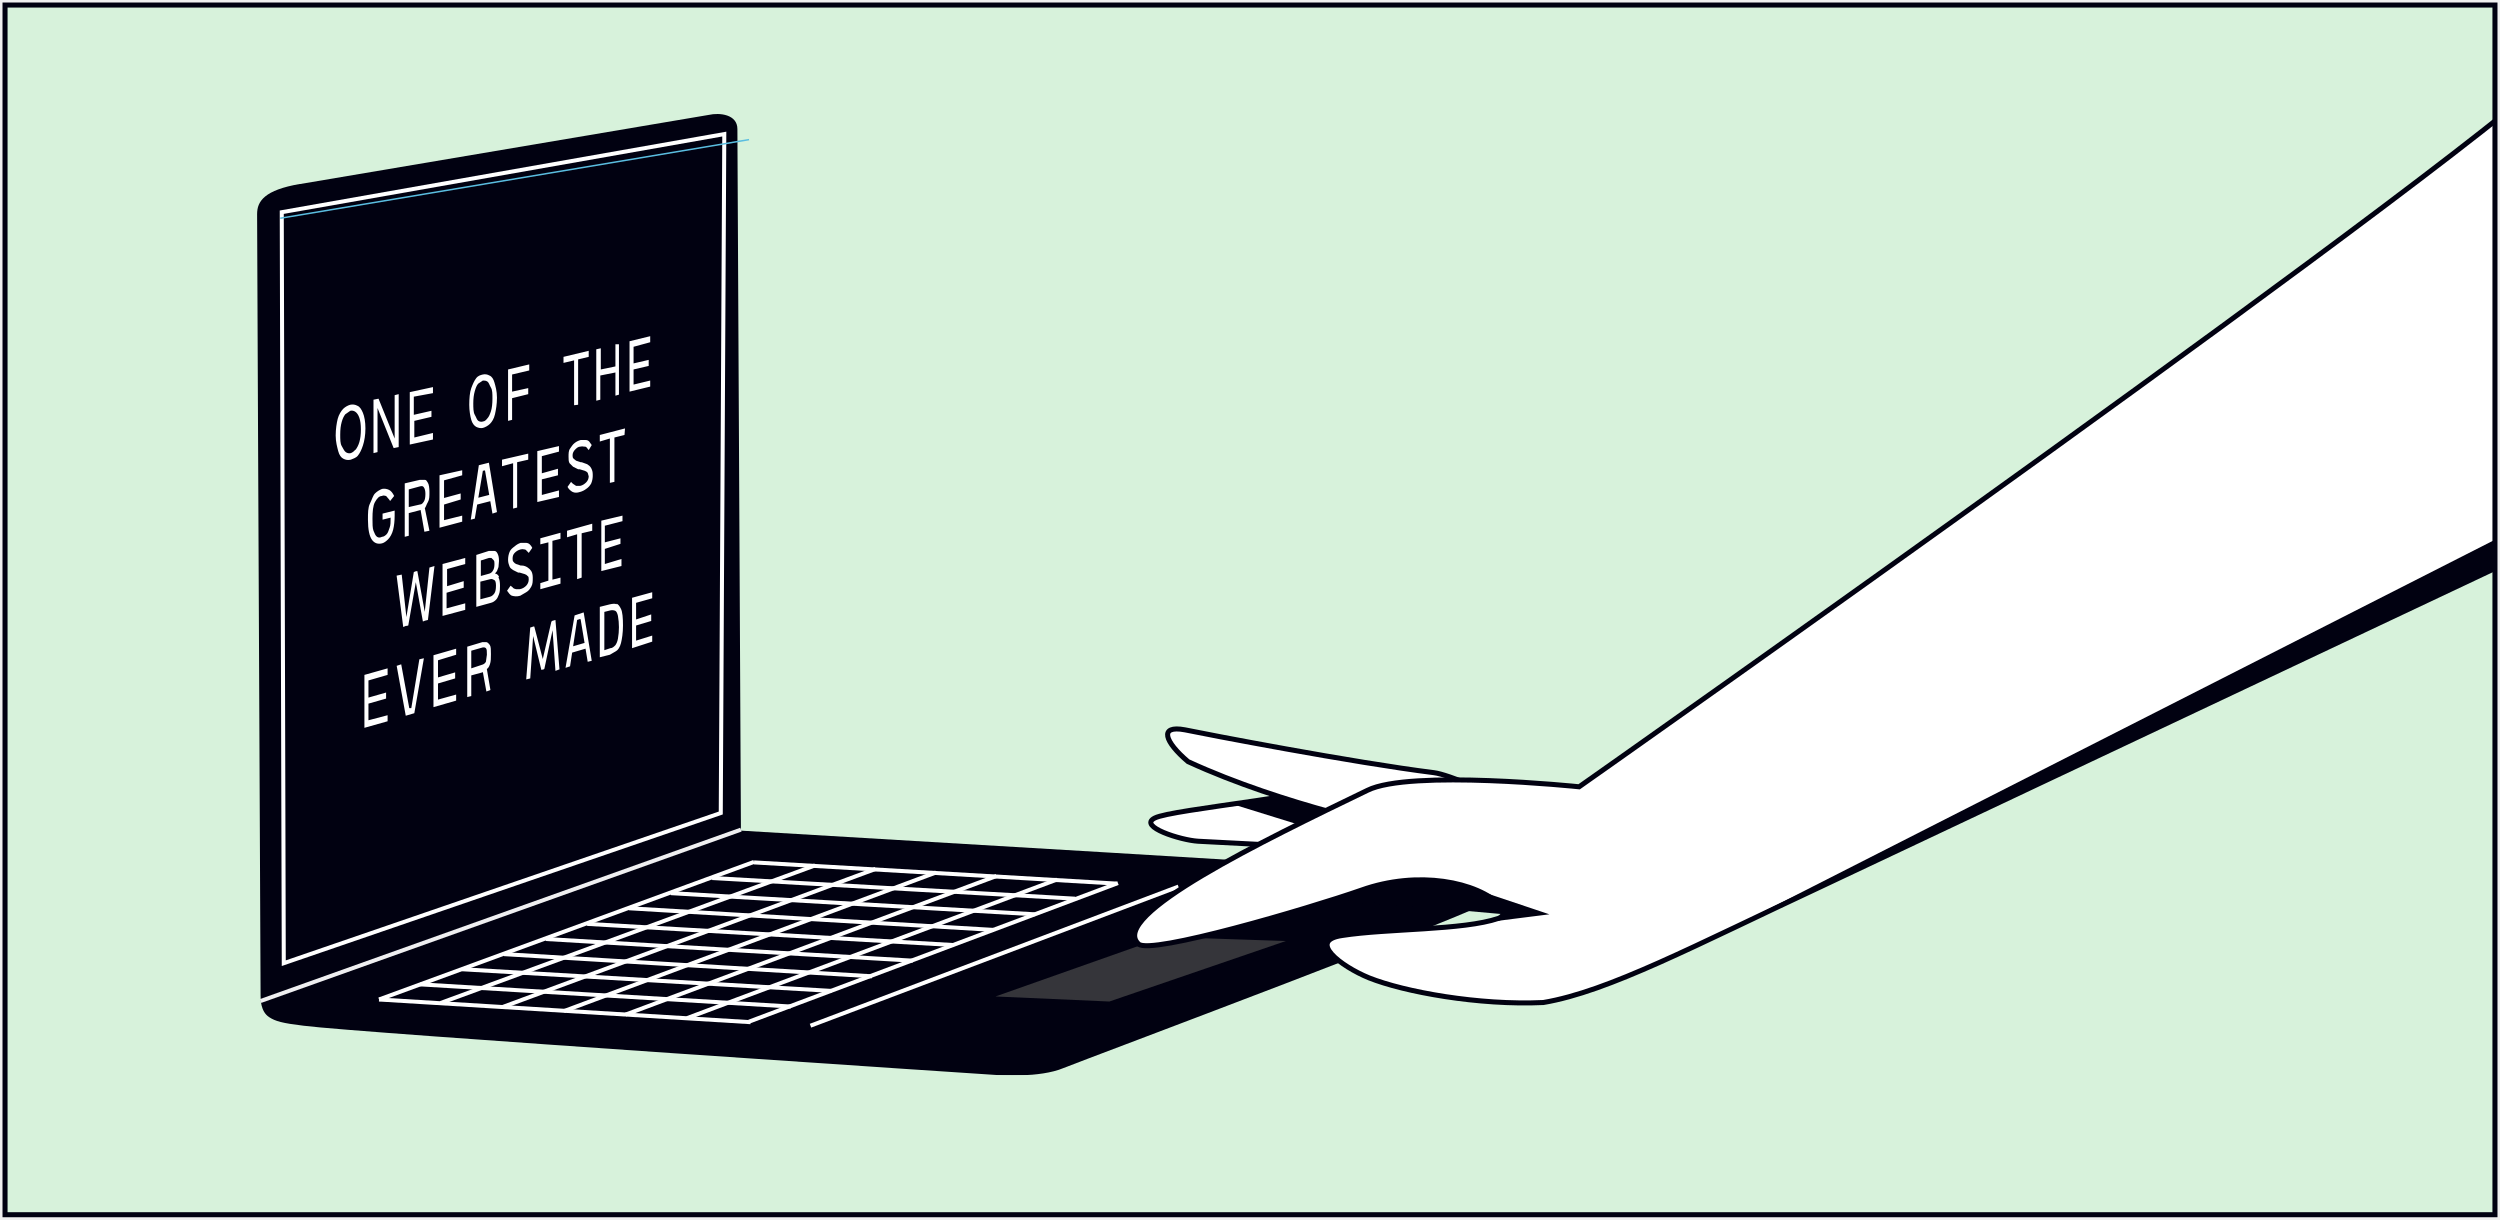
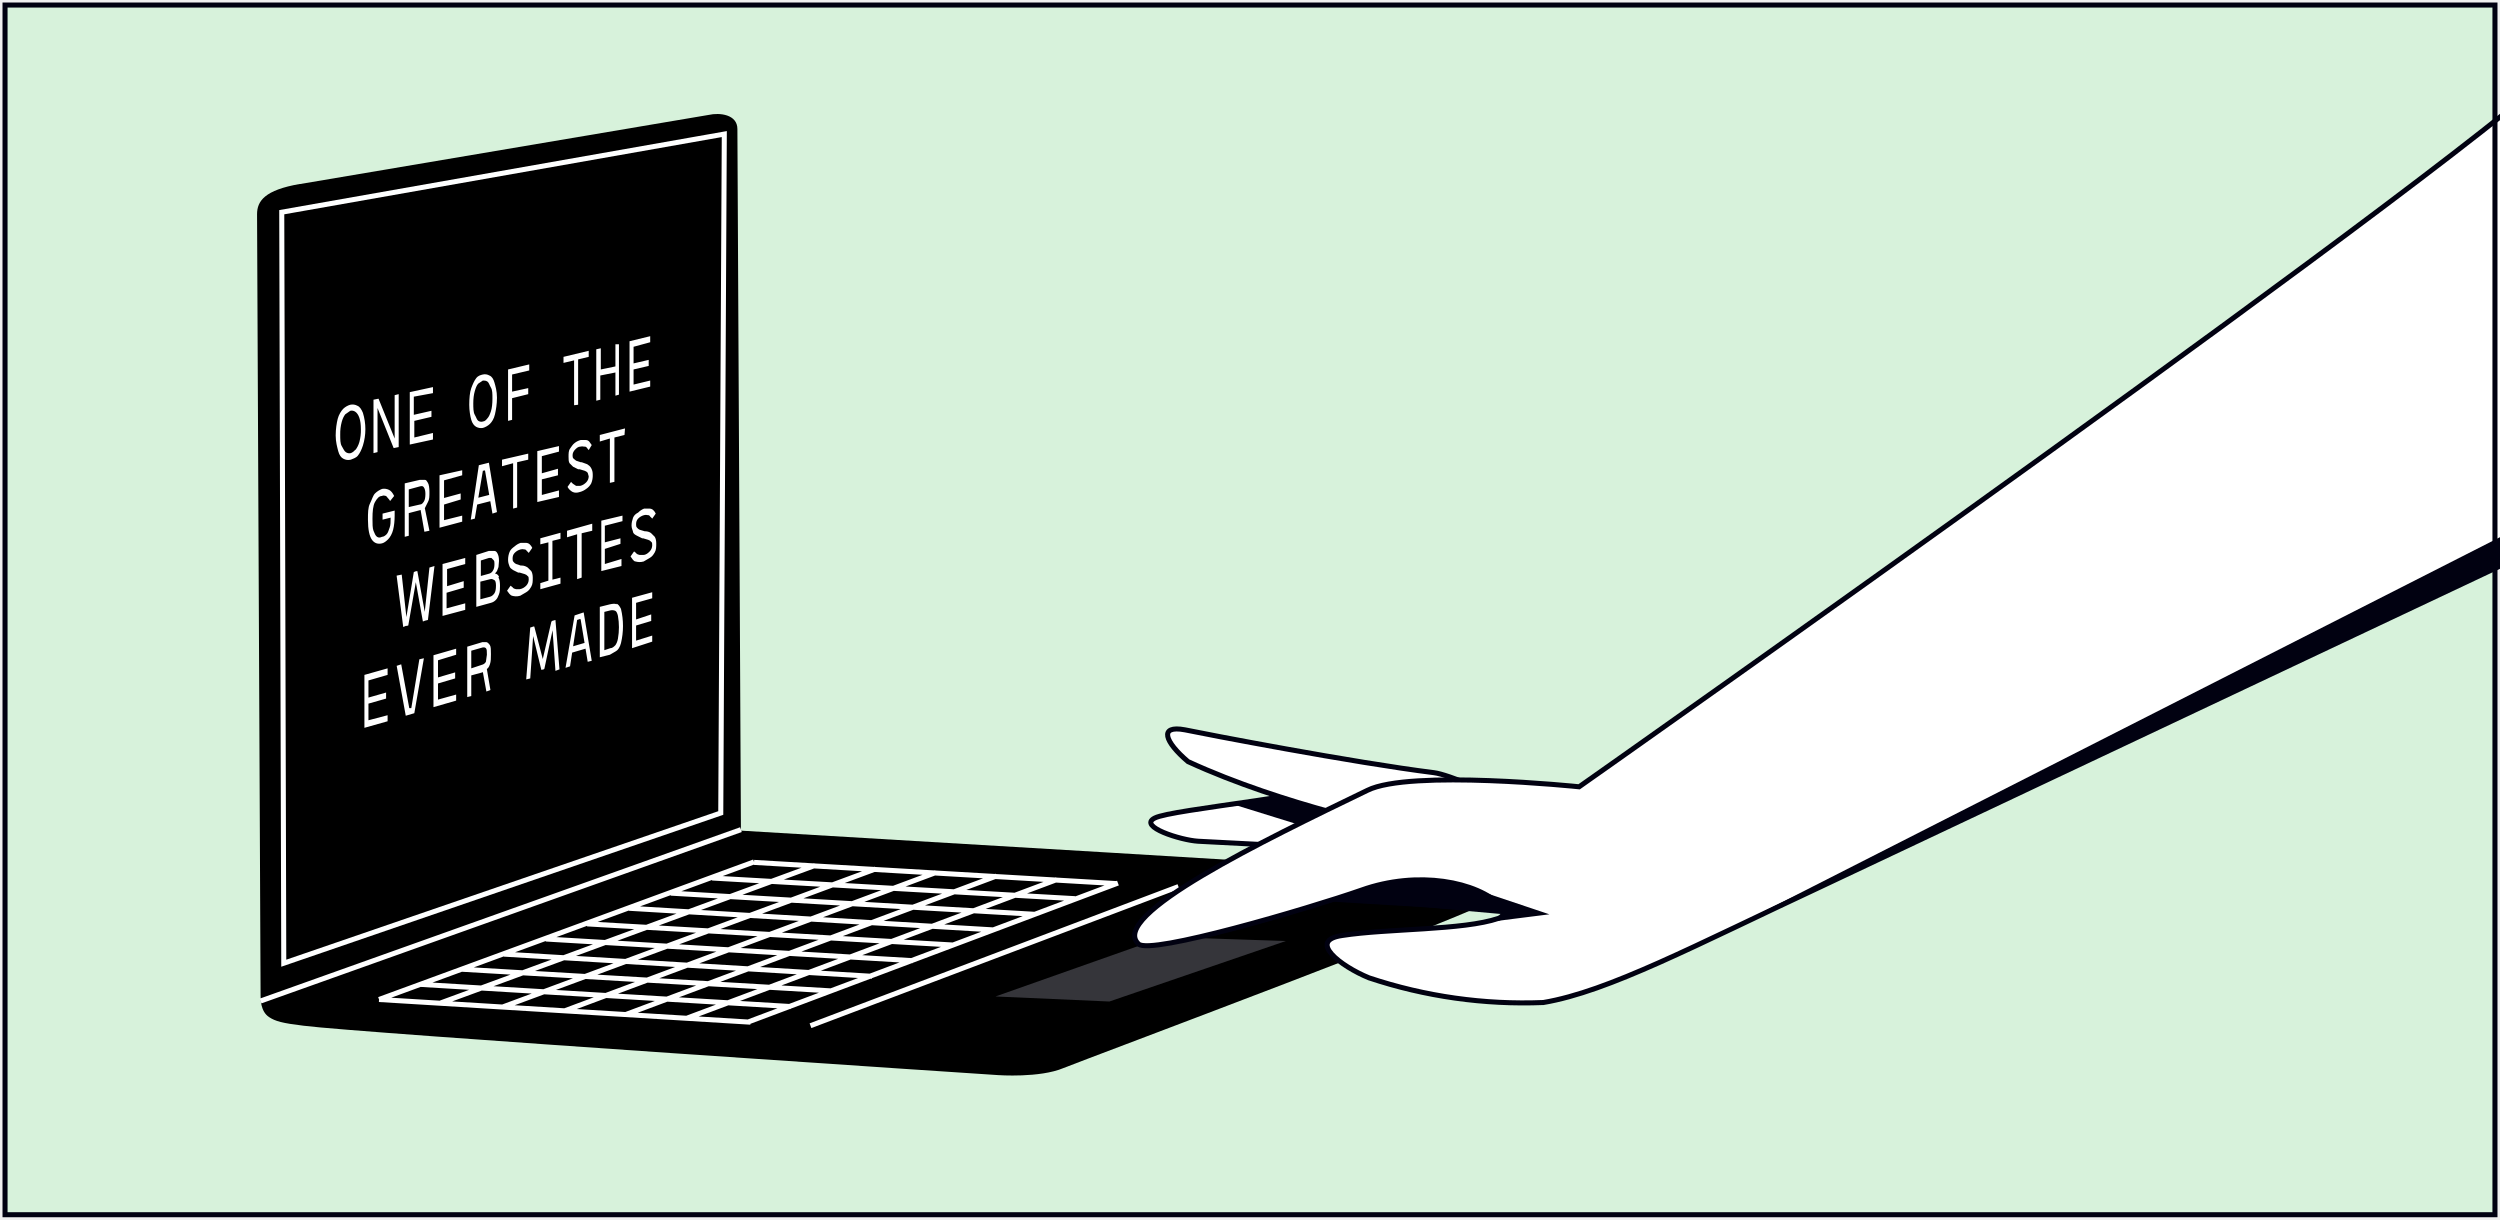
- <svg xmlns="http://www.w3.org/2000/svg" xmlns:xlink="http://www.w3.org/1999/xlink" viewBox="0 0 496 242" role="img" aria-label="One of the greatest websites ever made.">
+ <svg xmlns="http://www.w3.org/2000/svg" xmlns:xlink="http://www.w3.org/1999/xlink" aria-label="One of the greatest websites ever made." viewBox="0 0 496 242">
  <defs>
-     <path id="a" d="M0 240h494V0H0z" />
-     <path id="c" d="M0 .3h246.8V191H0z" />
-     <path id="e" d="M285.7.2c-16 18-197.4 145.6-197.4 145.6s-33.6-3.5-42 .7C25.6 156.5-5.2 171.4.9 177c2.3 2.2 33.6-7 44.2-10.7 11.2-4 23-1.7 27.8 3.2.8.8.5 2-.6 2.4-7 2.4-22.1 2-31 3.4-7 1-.3 6.1 5.3 8.4 7 2.8 21.8 5.5 34.6 4.9 13-2.2 30-11.3 55.3-23.1l181.3-85.6" />
+     <path d="M0 240h494V0H0z" id="a" />
+     <path d="M0 .3h246.8V191H0z" id="b" />
+     <path d="M285.7.2c-16 18-197.4 145.6-197.4 145.6s-33.6-3.5-42 .7C25.6 156.5-5.2 171.4.9 177c2.3 2.2 33.6-7 44.2-10.7 11.2-4 23-1.7 27.8 3.2.8.8.5 2-.6 2.4-7 2.4-22.1 2-31 3.4-7 1-.3 6.1 5.3 8.4a97 97 0 0 0 34.6 4.9c13-2.2 30-11.3 55.3-23.1l181.3-85.6" id="c" />
  </defs>
-   <g transform="translate(1 1)" fill="none">
-     <mask id="b" fill="#fff">
-       <use xlink:href="#a" />
-     </mask>
-     <use fill="#d7f2db" xlink:href="#a" />
-     <g mask="url(#b)">
-       <g transform="translate(50 21.3)">
-         <mask id="d" fill="#fff">
-           <use xlink:href="#c" />
-         </mask>
-         <path d="M8.5 14.2c-7 1.2-8.5 3.4-8.5 6l.7 155c0 .8 0 3.2 1.7 4.3 1.2.8 2.6 1.2 6.8 1.7C19.8 182.6 147 191 147 191s8.3.6 13-1.4c4.2-1.7 84.4-31.7 85.8-33.7s1.8-4-1.4-4.4-148.4-9-148.4-9L95.3 3.3C95.3.4 91.8 0 89.6.5l-81 13.7z" fill="#010111" mask="url(#d)" />
-         <path stroke="#010111" d="M92 139L5.3 168.8 4.9 20.3l87.8-16z" />
-         <path d="M19.5 67c.3-.4.6-.9.8-1.6s.3-1.5.3-2.5-.1-1.7-.3-2.3-.5-1-.8-1.2a1.2 1.2 0 00-1-.2l-1 .7c-.3.4-.5.8-.7 1.5s-.3 1.5-.3 2.5 0 1.8.3 2.3.5 1 .8 1.2a1.2 1.2 0 001 .2 2 2 0 00.9-.7m-2.4 1.8c-.4-.2-.8-.7-1-1.5s-.5-1.8-.5-3.1.2-2.5.4-3.3.7-1.6 1.1-2 1-.7 1.4-.8a2 2 0 011.4.2c.5.2.8.7 1.1 1.4s.5 1.8.5 3.1-.2 2.5-.5 3.4-.6 1.5-1 2-1 .6-1.4.8a2 2 0 01-1.5-.2m11-12.8v10.5l-1 .2-3.3-8.2.1-.1v9.1l-.8.2V57l1-.2 3.4 8.4h-.2v-9.1zm3 .5V60l3.5-.8v1.2l-3.4.8v3.3l3.7-.9v1.3l-4.6 1V55.5l4.6-1v1.2zm14.6 4.3c.3-.3.5-.8.7-1.4s.3-1.5.3-2.5 0-1.7-.3-2.2-.4-1-.7-1.2-.6-.2-.9-.2l-.9.6c-.3.3-.5.8-.7 1.5s-.3 1.5-.3 2.4 0 1.8.3 2.3.4 1 .7 1.2a1.1 1.1 0 001 .1c.2 0 .5-.2.8-.6m-2.2 1.7c-.4-.2-.8-.7-1-1.4s-.4-1.8-.4-3 .1-2.5.4-3.3.6-1.5 1-2 .9-.6 1.3-.7a1.8 1.8 0 011.3.2c.5.2.8.7 1 1.4s.5 1.7.5 3-.2 2.4-.4 3.3-.6 1.5-1 1.9-1 .7-1.4.8-.9 0-1.3-.2M50.6 52v3.4l3.2-.7v1.2l-3.2.8V61l-.8.2V51l4.2-1v1.2zm15.2-3.5l-2.1.5v9l-.8.1v-8.9l-2.1.5v-1.2l5-1.2zm6-2.5v10l-.7.2v-4.6l-3 .6V57l-.8.2V47l.9-.2V51l2.9-.6V46zm2.9.5v3.3l3-.7v1.2l-3 .7V54l3.3-.8v1.2l-4.1 1v-10l4.1-1v1.2zM27.3 79v1c0 1-.1 2-.3 2.8s-.6 1.5-1 1.9-.8.7-1.2.8c-.8.2-1.5 0-2-.7s-.8-2-.8-4c0-1.3 0-2.4.4-3.2s.6-1.6 1-2 .9-.7 1.4-.9c.5-.1 1 0 1.4.2s.7.6 1 1.2l-.8 1a3.2 3.2 0 00-.2-.3l-.6-.7c-.2 0-.5-.2-.8 0-.6 0-1 .5-1.4 1.2s-.5 1.9-.5 3.3c0 1 0 1.9.2 2.4s.4 1 .7 1.2.6.2 1 0c.3 0 .6-.2.9-.5s.4-.8.6-1.3.2-1.2.2-2l-1.6.4v-1.2l2.4-.6zm5.1-.4l.8-.5 1 4.9-1 .2-.8-4.6zm-2.3-.3l2.2-.5c.4 0 .6-.3.8-.6s.3-.8.3-1.5c0-.6-.1-1-.3-1.3s-.4-.3-.8-.2l-2.2.6v3.5zm0 1.3v4.4l-.8.2V73.6l3-.7h1c.3 0 .4.3.6.6s.3 1 .3 1.8c0 .9 0 1.5-.3 2s-.4 1-.6 1.2l-.9.4-2.3.6zm7-6.6v3.5l3.3-.9v1.2l-3.3 1v3.1l3.6-.9v1.2l-4.5 1.2V72l4.5-1V72zm9.7 2.7V77l-3.5.9v-1.3l3.5-.9zM45.4 71l-.6.1-1.6 9.5-.8.2L44 70l2-.5 1.6 9.8-.9.3-1.5-8.7zm8.4-2.1l-2.2.5v9l-.8.2v-9l-2.2.6v-1.3l5.2-1.2zm2.7-.7v3.4l3.2-.9V72l-3.2.8v3.1l3.4-.9v1.3l-4.3 1V67.2l4.3-1v1.1zm6.2 5.5l.6.4h.8c.5-.1.9-.4 1.2-.7a1.7 1.7 0 00.5-1.2l-.2-.7a1.3 1.3 0 00-.6-.4l-1-.3a1 1 0 00-.2 0 1 1 0 01-.1 0l-1-.5-.7-.7c-.2-.3-.2-.8-.2-1.3 0-.6 0-1.2.3-1.6s.5-.8.9-1.1a3.2 3.2 0 011.2-.6h1c.3 0 .5.1.7.3l.5.7-.6 1-.4-.5c-.1-.2-.4-.2-.6-.2a1.2 1.2 0 00-.6 0c-.5 0-.8.3-1.1.6s-.5.7-.5 1.1c0 .3 0 .5.2.7l.5.4.9.3a.3.3 0 00.2 0l1.1.4c.3.2.6.4.8.8s.3.7.3 1.3a4 4 0 01-.3 1.7 3 3 0 01-1 1.1 3.5 3.5 0 01-1.2.6c-.6.2-1.1.2-1.5 0s-.8-.6-1-1l.7-1a2.2 2.2 0 00.4.4M72.9 64l-2 .5v8.8l-.9.2v-8.8l-2 .6V64l5-1.3zM33.2 99.8l1-9.5 1-.3-1.3 10.7-.8.2.1-1.1zm-1.7-6.7l-.2-2 .5-.1 1.6 8.8-.2 1.1-.3.1-1.4-7.8zm-2 7.8l1.6-9.7.5-.2-.1 2.2-1.5 8.6-.4.1v-1zm-1.8-9l1-.2 1 9.1v1l-.7.3L27.7 92zm10-1.3V94l3.3-1v1.3l-3.4 1v3.1l3.7-1v1.3l-4.5 1.2V89.6l4.5-1.2v1.2zm9.4 4.8c.2-.3.3-.8.3-1.5 0-.6-.1-1-.3-1.1s-.5-.3-.8-.2l-2 .5v3.5l1.9-.5c.4-.1.7-.4.9-.7zM44.3 92l1.8-.5a1.2 1.2 0 00.7-.6c.2-.3.3-.7.3-1.3 0-.4 0-.6-.2-.8l-.4-.4H46l-1.6.5v3.1zm3.6.3c.2.3.3.9.3 1.6 0 .6 0 1.2-.2 1.7s-.3.8-.6 1.1-.6.5-1 .6l-2.9.8V87.8L46 87h1c.3 0 .5.1.7.5s.3.8.3 1.5l-.1 1.2-.3.8-.4.5c.3 0 .6.2.8.6zm2.8 2a1.7 1.7 0 00.7.3h.7c.6-.1 1-.4 1.3-.7a1.8 1.8 0 00.5-1.2c0-.3 0-.6-.2-.7a1.2 1.2 0 00-.6-.4l-1-.3a1 1 0 00-.2 0 .9.9 0 01-.1 0l-1-.5c-.3-.2-.6-.4-.7-.7s-.3-.7-.3-1.3c0-.6.1-1.1.3-1.6s.6-.8 1-1.1a3.4 3.4 0 011.2-.7h1c.3 0 .6.1.8.3a2.1 2.1 0 01.5.7l-.7 1a2.6 2.6 0 00-.4-.4c-.1-.2-.3-.3-.5-.3a1.3 1.3 0 00-.7 0 2.5 2.5 0 00-1.2.7c-.3.3-.4.7-.4 1.1 0 .3 0 .5.2.7a1.3 1.3 0 00.5.4l.9.3h.2c.5 0 .9.2 1.2.4s.5.4.7.7.3.8.3 1.3c0 .7 0 1.3-.3 1.8s-.5.8-1 1.1l-1.2.7c-.7.2-1.2.1-1.6 0s-.7-.6-1-1l.7-1 .5.4m7.8-9.3v7.7l1.6-.4v1.2l-4 1.1v-1.2l1.6-.5v-7.6l-1.6.4v-1.2l4-1.1v1.2zm7.9-2l-2.1.5v8.8l-.9.3v-8.9l-2 .6V83l5-1.4zM69 82v3.3l3.1-.8v1.1l-3.1 1v3l3.3-1V90L68.3 91v-10l4.2-1v1.1zm-46.9 30.7v3.4l3.5-1v1.2l-3.5 1v3.3l3.8-1v1.2l-4.6 1.3v-10.5l4.6-1.3v1.3zm11-4.4l-1.9 10.9-1.7.5-1.8-9.9.9-.3 1.6 8.7h.4l1.6-9.7zm2.8.4v3.4l3.4-1v1.2l-3.4 1v3.2l3.6-1v1.2l-4.5 1.3v-10.3l4.5-1.3v1.2zm8.8 1.8l.8-.6.8 4.7-.8.3-.8-4.4zm-2.2-.2l2.1-.7a1.2 1.2 0 00.8-.6l.2-1.4c0-.7 0-1.1-.2-1.3s-.5-.2-.8-.1l-2.1.6v3.5zm0 1.2v4.3l-.8.2V106l3-.9h.8c.2 0 .5.3.7.6s.2 1 .2 1.8 0 1.4-.2 2-.4.8-.7 1l-.8.6-2.2.6zm16-10.6l.7-.2.8 9.8-.8.3-.7-9.9zm-1.8 7.5l1.7-7.4.3-.1v1.5l-1.7 8-.5.2.2-2.2zm-2-4.8V102h.3l1.7 6.5.2 2-.5.1-1.7-7zm-.5-1.4l.7-.2-.7 10.3-.8.2.8-10.3zm11.3 2.9v1.2l-3.4 1v-1.2l3.4-1zm-1.4-4.6l-.6.2-1.4 9.2-.9.3L63 99.8l1.8-.6 1.6 9.6-.8.2-1.4-8.4zm7 5.2c.2-.3.4-.7.5-1.3a13 13 0 000-4.5c-.1-.5-.3-.9-.5-1s-.6-.2-1-.1l-1.2.3v7.6l1.2-.4c.4 0 .7-.3 1-.6m.2-8.2c.3 0 .6.4.9 1s.4 1.8.4 3.3-.2 2.7-.4 3.5-.6 1.4-1 1.6l-1.2.7-2 .5v-10l2-.5c.5-.1 1-.2 1.3 0m3.9-.3v3.3l3-1v1.3l-3 .9v3l3.2-1v1.2l-4 1.3v-10l4-1.1v1.2z" fill="#fff" />
-         <path d="M92 139L5.3 168.8l-.4-149L92.7 4.3zm-67.8 37l73.7 4.5M32.4 173l73.5 4.4M40.7 170l73.3 4.3M49 167l73 4.4m-64.7-7.4l72.8 4.3m-64.6-7.3l72.7 4.2m-64.4-7.3l72.4 4.3m-64.1-7.3l72.2 4.2m-64-7.2l72 4.1m-63.7-7.2l71.8 4.2" stroke="#fff" stroke-width=".8" />
-         <path stroke="#efeff1" stroke-width=".8" d="M.7 176.3l95.3-34" />
-         <path fill="#35353a" d="M146.5 175.4l22.6 1 35-12-24.2-.8z" />
-         <path d="M24.2 176l74.4-27.3m-62.2 28l74.3-27.3m-62 28.1l74-27.4m-61.8 28.2l73.8-27.5M73.1 179l73.6-27.5m-61.4 28.2l73.4-27.5m-61.1 28.2l73.2-27.5m-61 28.3l73-27.6" stroke="#fff" stroke-width=".8" />
-         <path stroke="#5abde0" stroke-width=".3" d="M97.6 5.4L4.6 21" />
-       </g>
-       <path d="M255.8 172.8c-3.5 1.8 5.1 4.5 8.5 4.7l36.4 2.2s21.7-6.8 31-6.7c5.4.1 23.5-2.2 16.5-9.2-5.3-5.3-38.4-1.2-43.8.4-14.7 4.5-45.2 6.9-48.6 8.6" fill="#fff" />
-       <path d="M255.8 172.8c-3.5 1.8 5.1 4.5 8.5 4.7l36.4 2.2s21.7-6.8 31-6.7c5.4.1 23.5-2.2 16.5-9.2-5.3-5.3-38.4-1.2-43.8.4-14.7 4.5-45.2 6.9-48.6 8.6z" stroke="#010111" stroke-width=".9" />
-       <path d="M228.1 161.3c-3.4 1.7 5.2 4.4 8.6 4.6l36.4 1.9s21.8 9.6 31.2 9.7c5.3 0 23.4-2.4 16.3-9.4-5.3-5.3-38.5-17.5-43.9-15.8-14.7 4.6-45.1 7.2-48.6 9" fill="#fff" />
-       <path d="M228.1 161.3c-3.4 1.7 5.2 4.4 8.6 4.6l36.4 1.9s21.8 9.6 31.2 9.7c5.3 0 23.4-2.4 16.3-9.4-5.3-5.3-38.5-17.5-43.9-15.8-14.7 4.6-45.1 7.2-48.6 9z" stroke="#010111" />
-       <g fill="#010111">
-         <path d="M308.3 180.9c1.5-.3-2.3-6.4-1.8-8.2s-2.1-4-2.1-4-7.8-10.6-20.5-7.6-27.6 2.1-27.6 6.6c0 4.3-1.2 9.3 8 9.8 13 .8 40.7 4 44 3.4" />
-         <path d="M243.4 158.5l39 12.1 6.7-9.5-24.9-5.5z" />
-       </g>
-       <path d="M234.1 143.8c-5.3-1-4 2.4.6 6.3 19.1 8.8 42.3 13.4 42.3 13.4s26.8 14.2 35.5 17.6c5 1.9 14 1.7 9.8-7.3-3.2-6.8-33.2-20.8-38.8-21.5-16-2-45.6-7.7-49.4-8.5" fill="#fff" />
-       <path d="M234.1 143.8c-5.3-1-4 2.4.6 6.3 19.1 8.8 42.3 13.4 42.3 13.4s26.8 14.2 35.5 17.6c5 1.9 14 1.7 9.8-7.3-3.2-6.8-33.2-20.8-38.8-21.5-16-2-45.6-7.7-49.4-8.5z" stroke="#010111" />
-       <g transform="translate(224 9.3)">
-         <use xlink:href="#e" fill="#fff" />
-         <use xlink:href="#e" stroke="#010111" />
-         <path d="M65.7 165.5l16.7 5.6-19.8 2.5 9.7-1.7s2-.4.6-2.4m40.3 7l202.6-103 2 6.4z" fill="#010111" />
-       </g>
-     </g>
-     <path stroke="#010111" d="M0 240h494V0H0z" />
+   <use transform="translate(1 1)" fill="#d7f2db" xlink:href="#a" width="100%" height="100%" />
+   <path d="M59.5 36.5c-7 1.2-8.5 3.4-8.5 6l.7 155c0 .8 0 3.2 1.7 4.3 1.2.8 2.6 1.2 6.8 1.7 10.6 1.4 137.8 9.8 137.8 9.8s8.3.6 13-1.4c4.2-1.7 84.4-31.7 85.8-33.7 1.4-2 1.8-4-1.4-4.4-3.2-.4-148.4-9-148.4-9l-.7-139.2c0-2.9-3.5-3.3-5.7-2.8l-81 13.7z" />
+   <path d="m143 161.3-86.7 29.8-.4-148.5 87.8-16Z" fill="none" />
+   <path d="m143 161.3-86.7 29.8-.4-149 87.8-15.5Z" fill="none" stroke="#feffff" />
+   <path d="m148.6 27.7-93 15.6" fill="none" />
+   <path fill="#fff" d="M256.8 173.8c-3.5 1.8 5.1 4.5 8.5 4.7l36.4 2.2s21.7-6.8 31-6.7c5.4.1 23.5-2.2 16.5-9.2-5.3-5.3-38.4-1.2-43.8.4-14.7 4.5-45.2 6.9-48.6 8.6" />
+   <path stroke-width=".9" stroke="#010111" d="M256.8 173.8c-3.5 1.8 5.1 4.5 8.5 4.7l36.4 2.2s21.7-6.8 31-6.7c5.4.1 23.5-2.2 16.5-9.2-5.3-5.3-38.4-1.2-43.8.4-14.7 4.5-45.2 6.9-48.6 8.6z" fill="none" />
+   <path fill="#fff" d="M229.1 162.3c-3.4 1.7 5.2 4.4 8.6 4.6l36.4 1.9s21.8 9.6 31.2 9.7c5.3 0 23.4-2.4 16.3-9.4-5.3-5.3-38.5-17.5-43.9-15.8-14.7 4.6-45.1 7.2-48.6 9" />
+   <path stroke="#010111" d="M229.1 162.3c-3.4 1.7 5.2 4.4 8.6 4.6l36.4 1.9s21.8 9.6 31.2 9.7c5.3 0 23.4-2.4 16.3-9.4-5.3-5.3-38.5-17.5-43.9-15.8-14.7 4.6-45.1 7.2-48.6 9z" fill="none" />
+   <g fill="#010111">
+     <path d="M309.3 181.9c1.5-.3-2.3-6.4-1.8-8.2.5-1.8-2.1-4-2.1-4s-7.8-10.6-20.5-7.6-27.6 2.1-27.6 6.6c0 4.3-1.2 9.3 8 9.8 13 .8 40.7 4 44 3.4" />
+     <path d="m244.4 159.5 39 12.1 6.7-9.5-24.9-5.5z" />
  </g>
+   <path fill="#fff" d="M235.1 144.8c-5.3-1-4 2.4.6 6.3 19.1 8.8 42.3 13.4 42.3 13.4s26.8 14.2 35.5 17.6c5 1.9 14 1.7 9.8-7.3-3.2-6.8-33.2-20.8-38.8-21.5-16-2-45.6-7.7-49.4-8.5" />
+   <path d="m197.5 197.7 22.6 1 35-12-24.2-.8z" fill="#35353a" />
+   <path d="m75.2 198.3 74.4-27.3m-62.2 28 74.3-27.3m-62 28.1 74-27.4m-61.8 28.2 73.8-27.5m-61.6 28.2 73.6-27.5M136.3 202l73.4-27.5m-61.1 28.2 73.2-27.5m-61 28.3 73-27.6M75.2 198.3l73.7 4.5m-65.5-7.5 73.5 4.4m-65.2-7.4 73.3 4.3m-65-7.3 73 4.4m-64.7-7.4 72.8 4.3m-64.6-7.3 72.7 4.2m-64.4-7.3 72.4 4.3m-64.1-7.3 72.2 4.2m-64-7.2 72 4.1m-63.7-7.2 71.8 4.2M51.7 198.6l95.3-34" fill="none" stroke="#fff" />
+   <path stroke="#010111" d="M235.1 144.8c-5.3-1-4 2.4.6 6.3 19.1 8.8 42.3 13.4 42.3 13.4s26.8 14.2 35.5 17.6c5 1.9 14 1.7 9.8-7.3-3.2-6.8-33.2-20.8-38.8-21.5-16-2-45.6-7.7-49.4-8.5z" fill="none" />
+   <g transform="translate(225 10.3)" fill="none">
+     <use height="100%" width="100%" fill="#fff" xlink:href="#c" />
+     <use height="100%" width="100%" stroke="#010111" xlink:href="#c" />
+     <path fill="#010111" d="m65.7 165.5 16.7 5.6-19.8 2.5 9.7-1.7s2-.4.6-2.4m40.3 7 202.6-103 2 6.4z" />
+   </g>
+   <path stroke="#010111" d="M1 241h494V1H1Z" fill="none" />
+   <path d="M126.2 109.8a1.7 1.7 0 0 0 .7.3h.7c.6 0 1-.4 1.3-.7a1.8 1.8 0 0 0 .5-1.2c0-.3 0-.6-.2-.7a1.2 1.2 0 0 0-.6-.4l-1-.3a1 1 0 0 0-.2 0l-1-.5c-.4-.2-.7-.4-.8-.7 0-.3-.3-.7-.3-1.3 0-.6.1-1 .3-1.6.2-.5.6-.8 1-1a3.4 3.4 0 0 1 1.2-.8h1c.3 0 .6.1.8.3a2.1 2.1 0 0 1 .5.7l-.7 1a2.6 2.6 0 0 0-.4-.4.5.5 0 0 0-.5-.3 1.3 1.3 0 0 0-.7 0 2.5 2.5 0 0 0-1.2.7c-.3.3-.4.7-.4 1.1 0 .3 0 .5.2.7a1.3 1.3 0 0 0 .5.4l1 .3h.1c.5 0 1 .2 1.2.4l.7.7c.2.3.3.8.3 1.3 0 .7 0 1.3-.3 1.8s-.5.8-1 1.1l-1.2.7c-.7.2-1.2.1-1.6 0-.4 0-.7-.6-1-1l.7-1 .5.4M70.5 89.3c.3-.4.6-.9.8-1.6a9 9 0 0 0 .3-2.5c0-1-.1-1.7-.3-2.3-.2-.6-.5-1-.8-1.2a1.2 1.2 0 0 0-1-.2l-1 .7c-.3.4-.5.8-.7 1.5a9 9 0 0 0-.3 2.5c0 1 0 1.8.3 2.3.3.5.5 1 .8 1.2a1.2 1.2 0 0 0 1 .2 2 2 0 0 0 .9-.7M68.1 91c-.4-.2-.8-.7-1-1.5-.2-.8-.5-1.8-.5-3.1s.2-2.5.4-3.3c.2-.8.7-1.6 1.1-2 .4-.4 1-.7 1.4-.8a2 2 0 0 1 1.4.2c.5.2.8.7 1.1 1.4a11 11 0 0 1 0 6.5c-.3.9-.6 1.5-1 2s-1 .6-1.4.8a2 2 0 0 1-1.5-.2m11-12.8v10.5l-1 .2-3.3-8.2.1-.1v9.1l-.8.2V79.3l1-.2 3.4 8.4h-.2v-9.1zm3 .5v3.6l3.5-.8v1.2l-3.4.8v3.3l3.7-.9v1.3l-4.6 1V77.8l4.6-1V78ZM96.7 83c.3-.3.5-.8.7-1.4.2-.6.3-1.5.3-2.5s0-1.7-.3-2.2c-.3-.5-.4-1-.7-1.2-.3-.2-.6-.2-.9-.2l-.9.6c-.3.3-.5.8-.7 1.5-.2.7-.3 1.5-.3 2.4 0 .9 0 1.8.3 2.3.3.5.4 1 .7 1.2a1.1 1.1 0 0 0 1 .1c.2 0 .5-.2.8-.6m-2.2 1.7c-.4-.2-.8-.7-1-1.4-.2-.7-.4-1.8-.4-3s.1-2.5.4-3.3c.3-.8.6-1.5 1-2s.9-.6 1.3-.7a1.8 1.8 0 0 1 1.3.2c.5.2.8.7 1 1.4.2.7.5 1.7.5 3s-.2 2.4-.4 3.3c-.2.9-.6 1.5-1 1.9-.4.4-1 .7-1.4.8a2 2 0 0 1-1.3-.2m7.1-10.4v3.4l3.2-.7v1.2l-3.2.8v4.3l-.8.2V73.3l4.2-1v1.2zm15.2-3.5-2.1.5v9l-.8.1v-8.9l-2.1.5v-1.2l5-1.2zm6-2.5v10l-.7.2v-4.6l-3 .6v4.8l-.8.2V69.3l.9-.2v4.2l2.9-.6v-4.4zm2.9.5v3.3l3-.7v1.2l-3 .7v3l3.3-.8v1.2l-4.1 1v-10l4.1-1v1.2zm-47.4 32.5v1c0 1-.1 2-.3 2.8-.2.8-.6 1.5-1 1.9-.4.4-.8.7-1.2.8-.8.2-1.5 0-2-.7s-.8-2-.8-4c0-1.3 0-2.4.4-3.2.4-.8.6-1.6 1-2 .4-.4.9-.7 1.4-.9.5-.1 1 0 1.4.2.4.2.7.6 1 1.2l-.8 1a3.2 3.2 0 0 0-.2-.3l-.6-.7c-.2 0-.5-.2-.8 0-.6 0-1 .5-1.4 1.2-.4.7-.5 1.9-.5 3.3 0 1 0 1.9.2 2.4s.4 1 .7 1.2c.3.2.6.2 1 0 .3 0 .6-.2.9-.5.3-.3.4-.8.6-1.3.2-.5.2-1.2.2-2l-1.6.4v-1.2zm5.1-.4.8-.5 1 4.9-1 .2zm-2.3-.3 2.2-.5c.4 0 .6-.3.8-.6.2-.3.3-.8.3-1.5 0-.6-.1-1-.3-1.3-.2-.3-.4-.3-.8-.2l-2.2.6zm0 1.3v4.4l-.8.2V95.9l3-.7h1c.3 0 .4.3.6.6.2.3.3 1 .3 1.8 0 .9 0 1.5-.3 2l-.6 1.2-.9.4-2.3.6zm7-6.6v3.5l3.3-.9v1.2l-3.3 1v3.1l3.6-.9v1.2l-4.5 1.2V94.3l4.5-1v1zm9.7 2.7v1.3l-3.5.9v-1.3zm-1.4-4.7-.6.1-1.6 9.5-.8.2L95 92.3l2-.5 1.6 9.8-.9.3-1.5-8.7zm8.4-2.1-2.2.5v9l-.8.2v-9l-2.2.6v-1.3l5.2-1.2zm2.7-.7v3.4l3.2-.9v1.3l-3.2.8v3.1l3.4-.9v1.3l-4.3 1V89.5l4.3-1v1.1zm6.2 5.5.6.4h.8c.5-.1.9-.4 1.2-.7a1.7 1.7 0 0 0 .5-1.2l-.2-.7a1.3 1.3 0 0 0-.6-.4l-1-.3a1 1 0 0 0-.2 0 1 1 0 0 1-.1 0l-1-.5-.7-.7c-.2-.3-.2-.8-.2-1.3 0-.6 0-1.2.3-1.6.3-.4.5-.8.9-1.1a3.2 3.2 0 0 1 1.2-.6h1c.3 0 .5.1.7.3l.5.7-.6 1-.4-.5c-.1-.2-.4-.2-.6-.2a1.2 1.2 0 0 0-.6 0c-.5 0-.8.3-1.1.6-.3.3-.5.7-.5 1.1 0 .3 0 .5.2.7l.5.4.9.3a.3.3 0 0 0 .2 0l1.1.4c.3.2.6.4.8.8.2.4.3.7.3 1.3a4 4 0 0 1-.3 1.7 3 3 0 0 1-1 1.1 3.5 3.5 0 0 1-1.2.6c-.6.2-1.1.2-1.5 0-.4-.2-.8-.6-1-1l.7-1a2.2 2.2 0 0 0 .4.4m10.2-9.7-2 .5v8.8l-.9.2V87l-2 .6v-1.3l5-1.3zm-39.7 35.8 1-9.5 1-.3-1.3 10.7-.8.2zm-1.7-6.7-.2-2 .5-.1 1.6 8.8-.2 1.1-.3.1-1.4-7.8zm-2 7.8 1.6-9.7.5-.2-.1 2.2-1.5 8.6-.4.1v-1zm-1.8-9 1-.2 1 9.1v1l-.7.3-1.3-10.1zm10-1.3v3.4l3.3-1v1.3l-3.4 1v3.1l3.7-1v1.3l-4.5 1.2v-10.3l4.5-1.2v1.2zm9.4 4.8c.2-.3.3-.8.3-1.5 0-.6-.1-1-.3-1.1-.2-.1-.5-.3-.8-.2l-2 .5v3.5l1.9-.5c.4-.1.7-.4.9-.7zm-2.8-3.4 1.8-.5a1.2 1.2 0 0 0 .7-.6c.2-.3.3-.7.3-1.3 0-.4 0-.6-.2-.8l-.4-.4H97l-1.6.5v3.1zm3.6.3c.2.3.3.9.3 1.6 0 .6 0 1.2-.2 1.7s-.3.8-.6 1.1a2 2 0 0 1-1 .6l-2.9.8v-10.3l2.5-.8h1c.3 0 .5.1.7.5.2.4.3.8.3 1.5l-.1 1.2-.3.8-.4.5c.3 0 .6.2.8.6zm2.8 2a1.7 1.7 0 0 0 .7.3h.7c.6-.1 1-.4 1.3-.7a1.8 1.8 0 0 0 .5-1.2c0-.3 0-.6-.2-.7a1.2 1.2 0 0 0-.6-.4l-1-.3a1 1 0 0 0-.2 0 .9.9 0 0 1-.1 0l-1-.5c-.3-.2-.6-.4-.7-.7-.1-.3-.3-.7-.3-1.3 0-.6.1-1.1.3-1.6.2-.5.6-.8 1-1.1a3.4 3.4 0 0 1 1.2-.7h1c.3 0 .6.1.8.3a2.1 2.1 0 0 1 .5.7l-.7 1a2.6 2.6 0 0 0-.4-.4.5.5 0 0 0-.5-.3 1.3 1.3 0 0 0-.7 0 2.5 2.5 0 0 0-1.2.7c-.3.3-.4.7-.4 1.1 0 .3 0 .5.2.7a1.3 1.3 0 0 0 .5.4l.9.3h.2c.5 0 .9.2 1.2.4l.7.7c.2.3.3.8.3 1.3 0 .7 0 1.3-.3 1.8s-.5.8-1 1.1l-1.2.7c-.7.2-1.2.1-1.6 0-.4-.1-.7-.6-1-1l.7-1 .5.4m7.8-9.3v7.7l1.6-.4v1.2l-4 1.1v-1.2l1.6-.5v-7.6l-1.6.4v-1.2l4-1.1v1.2zm7.9-2-2.1.5v8.8l-.9.3V106l-2 .6v-1.3l5-1.4zm2.5-1v3.3l3.1-.8v1.1l-3.1 1v3l3.3-1v1.4l-4 1v-10l4.2-1v1.1zM73.1 135v3.4l3.5-1v1.2l-3.5 1v3.3l3.8-1v1.2l-4.6 1.3v-10.5l4.6-1.3v1.3zm11-4.4-1.9 10.9-1.7.5-1.8-9.9.9-.3 1.6 8.7h.4l1.6-9.7zm2.8.4v3.4l3.4-1v1.2l-3.4 1v3.2l3.6-1v1.2l-4.5 1.3V130l4.5-1.3v1.2zm8.8 1.8.8-.6.8 4.7-.8.3zm-2.2-.2 2.1-.7a1.2 1.2 0 0 0 .8-.6l.2-1.4c0-.7 0-1.1-.2-1.3-.2-.2-.5-.2-.8-.1l-2.1.6zm0 1.2v4.3l-.8.2v-10l3-.9h.8c.2 0 .5.3.7.6.2.3.2 1 .2 1.8s0 1.4-.2 2c-.2.6-.4.8-.7 1l-.8.6-2.2.6zm16-10.6.7-.2.8 9.8-.8.3zm-1.8 7.5 1.7-7.4.3-.1v1.5l-1.7 8-.5.2zm-2-4.8v-1.6h.3l1.7 6.5.2 2-.5.1zm-.5-1.4.7-.2-.7 10.3-.8.2zm11.3 2.9v1.2l-3.4 1v-1.2zm-1.4-4.6-.6.2-1.4 9.2-.9.3 1.8-10.4 1.8-.6 1.6 9.6-.8.2-1.4-8.4zm7 5.2c.2-.3.4-.7.5-1.3a13 13 0 0 0 0-4.5c-.1-.5-.3-.9-.5-1-.2-.1-.6-.2-1-.1l-1.2.3v7.6l1.2-.4c.4 0 .7-.3 1-.6m.2-8.2c.3 0 .6.4.9 1a14.6 14.6 0 0 1 0 6.8c-.2.8-.6 1.4-1 1.6l-1.2.7-2 .5v-10l2-.5c.5-.1 1-.2 1.3 0m3.9-.3v3.3l3-1v1.3l-3 .9v3l3.2-1v1.2l-4 1.3v-10l4-1.1v1.2z" fill="#fff" />
</svg>
